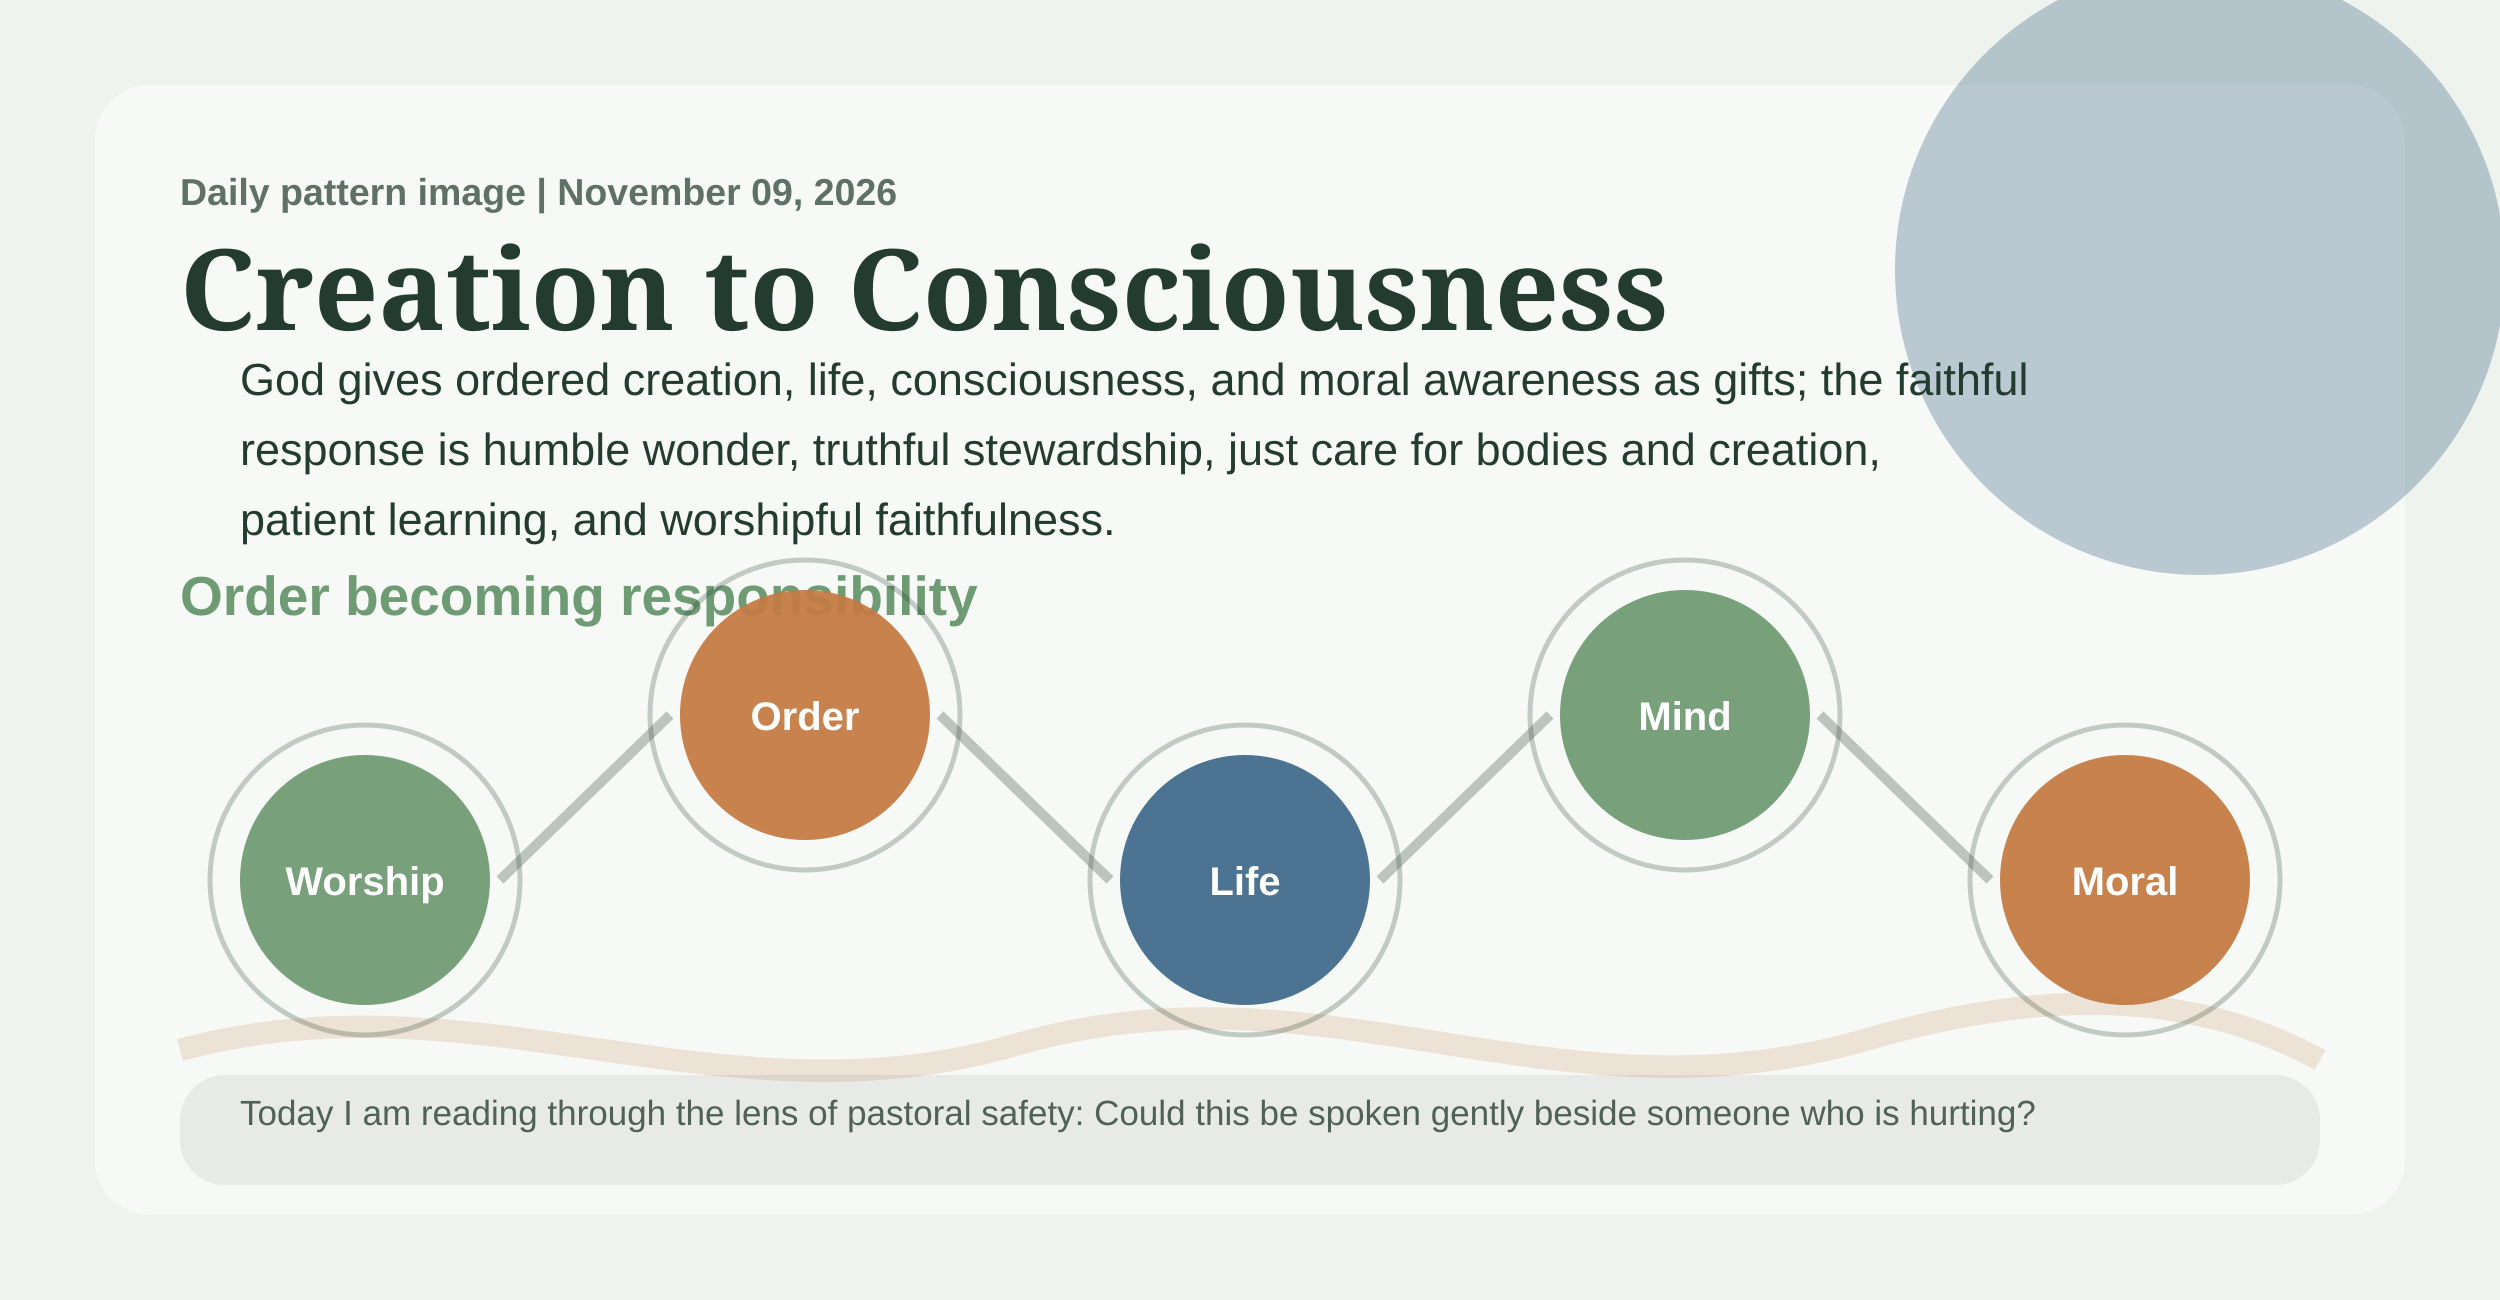
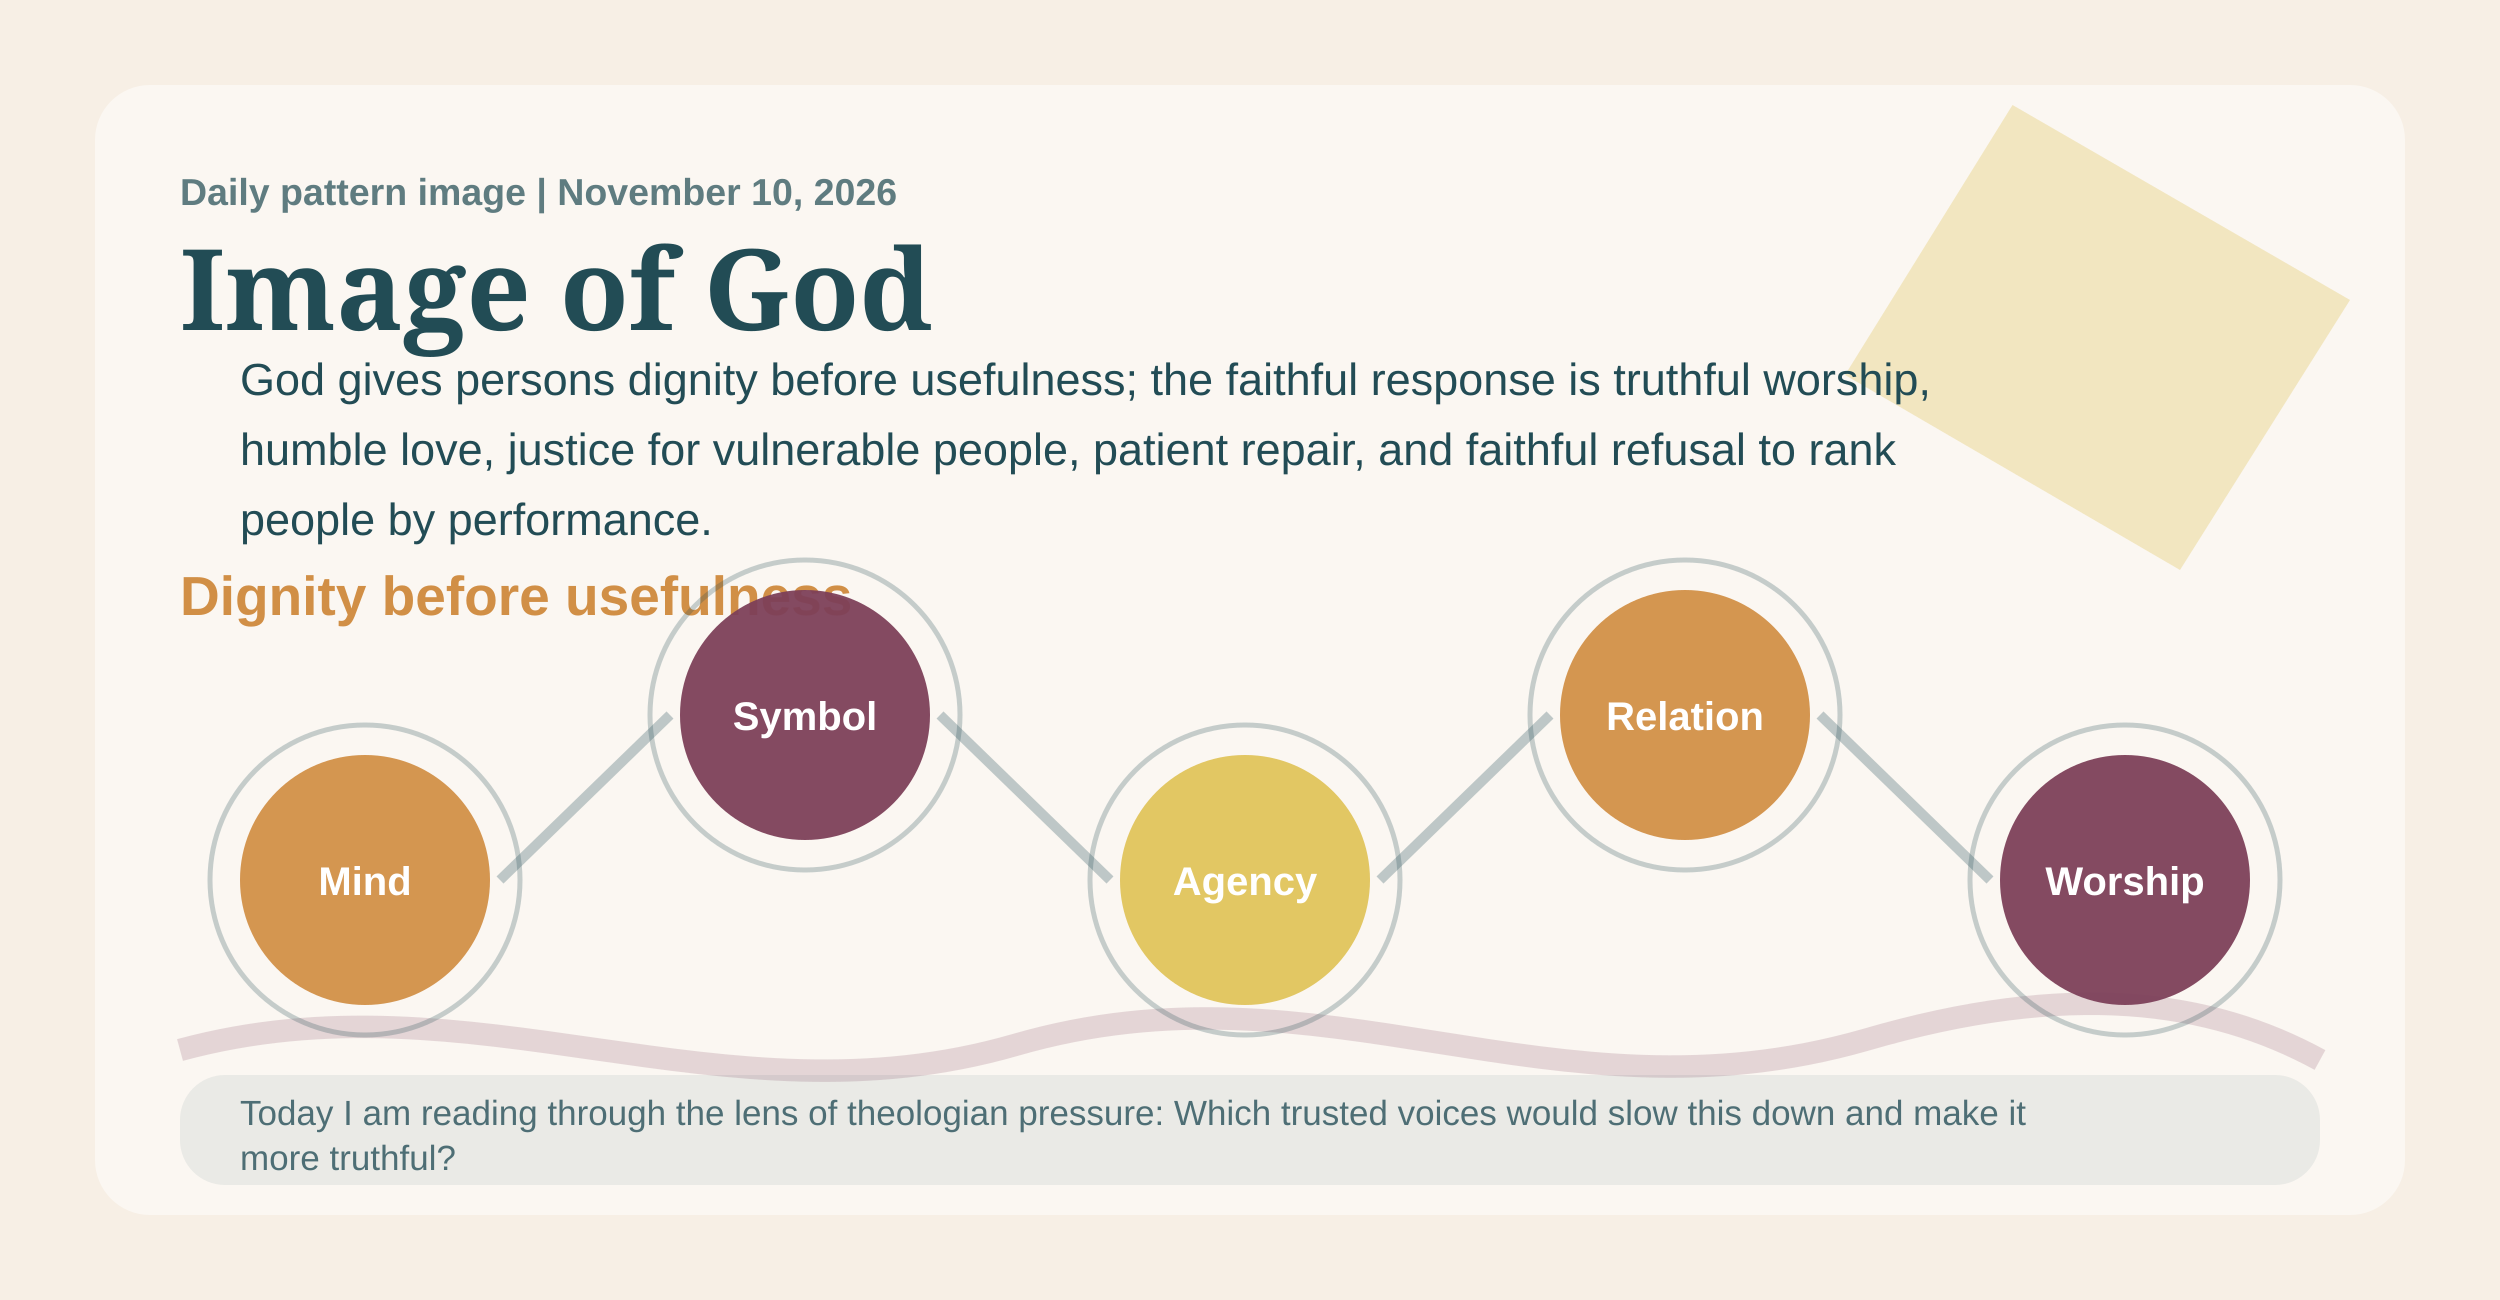
<svg xmlns="http://www.w3.org/2000/svg" width="1000" height="520" viewBox="0 0 1000 520" role="img" aria-labelledby="title desc">
  <style>
-     .eyebrow { font: 700 15px Arial, sans-serif; letter-spacing: 0; fill: #243b2f; opacity: 0.72; }
-     .title { font: 700 45px Georgia, serif; letter-spacing: 0; fill: #243b2f; }
-     .subtitle { font: 700 22px Arial, sans-serif; letter-spacing: 0; fill: #6e9a74; }
-     .body { font: 18px Arial, sans-serif; letter-spacing: 0; fill: #243b2f; }
-     .small { font: 14px Arial, sans-serif; letter-spacing: 0; fill: #243b2f; opacity: 0.78; }
+     .eyebrow { font: 700 15px Arial, sans-serif; letter-spacing: 0; fill: #224c55; opacity: 0.72; }
+     .title { font: 700 45px Georgia, serif; letter-spacing: 0; fill: #224c55; }
+     .subtitle { font: 700 22px Arial, sans-serif; letter-spacing: 0; fill: #d18f46; }
+     .body { font: 18px Arial, sans-serif; letter-spacing: 0; fill: #224c55; }
+     .small { font: 14px Arial, sans-serif; letter-spacing: 0; fill: #224c55; opacity: 0.78; }
    .node { font: 700 16px Arial, sans-serif; letter-spacing: 0; fill: #ffffff; }
  </style>
-   <rect width="1000" height="520" fill="#eef3ed" />
+   <rect width="1000" height="520" fill="#f7efe5" />
  <rect x="38" y="34" width="924" height="452" rx="22" fill="#ffffff" opacity="0.50" />
-   <circle cx="880" cy="108" r="122" fill="#416a8b" opacity="0.34" />
-   <path d="M72 420 C190 388 288 452 406 418 C530 382 620 452 746 416 C828 392 884 400 928 424" fill="none" stroke="#c47a43" stroke-width="9" opacity="0.18" />
-   <text x="72" y="82" class="eyebrow">Daily pattern image | November 09, 2026</text>
-   <text x="72" y="132" class="title">Creation to Consciousness</text>
-   <text x="72" y="246" class="subtitle">Order becoming responsibility</text>
-   <text x="96" y="158" class="body">God gives ordered creation, life, consciousness, and moral awareness as gifts; the faithful</text>
-   <text x="96" y="186" class="body">response is humble wonder, truthful stewardship, just care for bodies and creation,</text>
-   <text x="96" y="214" class="body">patient learning, and worshipful faithfulness.</text>
-   <line x1="200" y1="352" x2="268" y2="286" stroke="#243b2f" stroke-width="4" opacity="0.28" />
-   <line x1="376" y1="286" x2="444" y2="352" stroke="#243b2f" stroke-width="4" opacity="0.28" />
-   <line x1="552" y1="352" x2="620" y2="286" stroke="#243b2f" stroke-width="4" opacity="0.28" />
-   <line x1="728" y1="286" x2="796" y2="352" stroke="#243b2f" stroke-width="4" opacity="0.28" />
-   <circle cx="146" cy="352" r="50" fill="#6e9a74" opacity="0.94" />
-   <circle cx="146" cy="352" r="62" fill="none" stroke="#243b2f" stroke-width="2" opacity="0.25" />
-   <text x="146" y="358" text-anchor="middle" class="node">Worship</text>
-   <circle cx="322" cy="286" r="50" fill="#c47a43" opacity="0.94" />
-   <circle cx="322" cy="286" r="62" fill="none" stroke="#243b2f" stroke-width="2" opacity="0.25" />
-   <text x="322" y="292" text-anchor="middle" class="node">Order</text>
-   <circle cx="498" cy="352" r="50" fill="#416a8b" opacity="0.94" />
-   <circle cx="498" cy="352" r="62" fill="none" stroke="#243b2f" stroke-width="2" opacity="0.25" />
-   <text x="498" y="358" text-anchor="middle" class="node">Life</text>
-   <circle cx="674" cy="286" r="50" fill="#6e9a74" opacity="0.94" />
-   <circle cx="674" cy="286" r="62" fill="none" stroke="#243b2f" stroke-width="2" opacity="0.25" />
-   <text x="674" y="292" text-anchor="middle" class="node">Mind</text>
-   <circle cx="850" cy="352" r="50" fill="#c47a43" opacity="0.94" />
-   <circle cx="850" cy="352" r="62" fill="none" stroke="#243b2f" stroke-width="2" opacity="0.25" />
-   <text x="850" y="358" text-anchor="middle" class="node">Moral</text>
-   <rect x="72" y="430" width="856" height="44" rx="18" fill="#243b2f" opacity="0.08" />
-   <text x="96" y="450" class="small">Today I am reading through the lens of pastoral safety: Could this be spoken gently beside someone who is hurting?</text>
+   <path d="M805 42 L940 120 L872 228 L738 150 Z" fill="#e0c35a" opacity="0.33" />
+   <path d="M72 420 C190 388 288 452 406 418 C530 382 620 452 746 416 C828 392 884 400 928 424" fill="none" stroke="#7c3f58" stroke-width="9" opacity="0.18" />
+   <text x="72" y="82" class="eyebrow">Daily pattern image | November 10, 2026</text>
+   <text x="72" y="132" class="title">Image of God</text>
+   <text x="72" y="246" class="subtitle">Dignity before usefulness</text>
+   <text x="96" y="158" class="body">God gives persons dignity before usefulness; the faithful response is truthful worship,</text>
+   <text x="96" y="186" class="body">humble love, justice for vulnerable people, patient repair, and faithful refusal to rank</text>
+   <text x="96" y="214" class="body">people by performance.</text>
+   <line x1="200" y1="352" x2="268" y2="286" stroke="#224c55" stroke-width="4" opacity="0.28" />
+   <line x1="376" y1="286" x2="444" y2="352" stroke="#224c55" stroke-width="4" opacity="0.28" />
+   <line x1="552" y1="352" x2="620" y2="286" stroke="#224c55" stroke-width="4" opacity="0.28" />
+   <line x1="728" y1="286" x2="796" y2="352" stroke="#224c55" stroke-width="4" opacity="0.28" />
+   <circle cx="146" cy="352" r="50" fill="#d18f46" opacity="0.94" />
+   <circle cx="146" cy="352" r="62" fill="none" stroke="#224c55" stroke-width="2" opacity="0.25" />
+   <text x="146" y="358" text-anchor="middle" class="node">Mind</text>
+   <circle cx="322" cy="286" r="50" fill="#7c3f58" opacity="0.94" />
+   <circle cx="322" cy="286" r="62" fill="none" stroke="#224c55" stroke-width="2" opacity="0.25" />
+   <text x="322" y="292" text-anchor="middle" class="node">Symbol</text>
+   <circle cx="498" cy="352" r="50" fill="#e0c35a" opacity="0.94" />
+   <circle cx="498" cy="352" r="62" fill="none" stroke="#224c55" stroke-width="2" opacity="0.25" />
+   <text x="498" y="358" text-anchor="middle" class="node">Agency</text>
+   <circle cx="674" cy="286" r="50" fill="#d18f46" opacity="0.94" />
+   <circle cx="674" cy="286" r="62" fill="none" stroke="#224c55" stroke-width="2" opacity="0.25" />
+   <text x="674" y="292" text-anchor="middle" class="node">Relation</text>
+   <circle cx="850" cy="352" r="50" fill="#7c3f58" opacity="0.94" />
+   <circle cx="850" cy="352" r="62" fill="none" stroke="#224c55" stroke-width="2" opacity="0.25" />
+   <text x="850" y="358" text-anchor="middle" class="node">Worship</text>
+   <rect x="72" y="430" width="856" height="44" rx="18" fill="#224c55" opacity="0.08" />
+   <text x="96" y="450" class="small">Today I am reading through the lens of theologian pressure: Which trusted voices would slow this down and make it</text>
+   <text x="96" y="468" class="small">more truthful?</text>
</svg>
